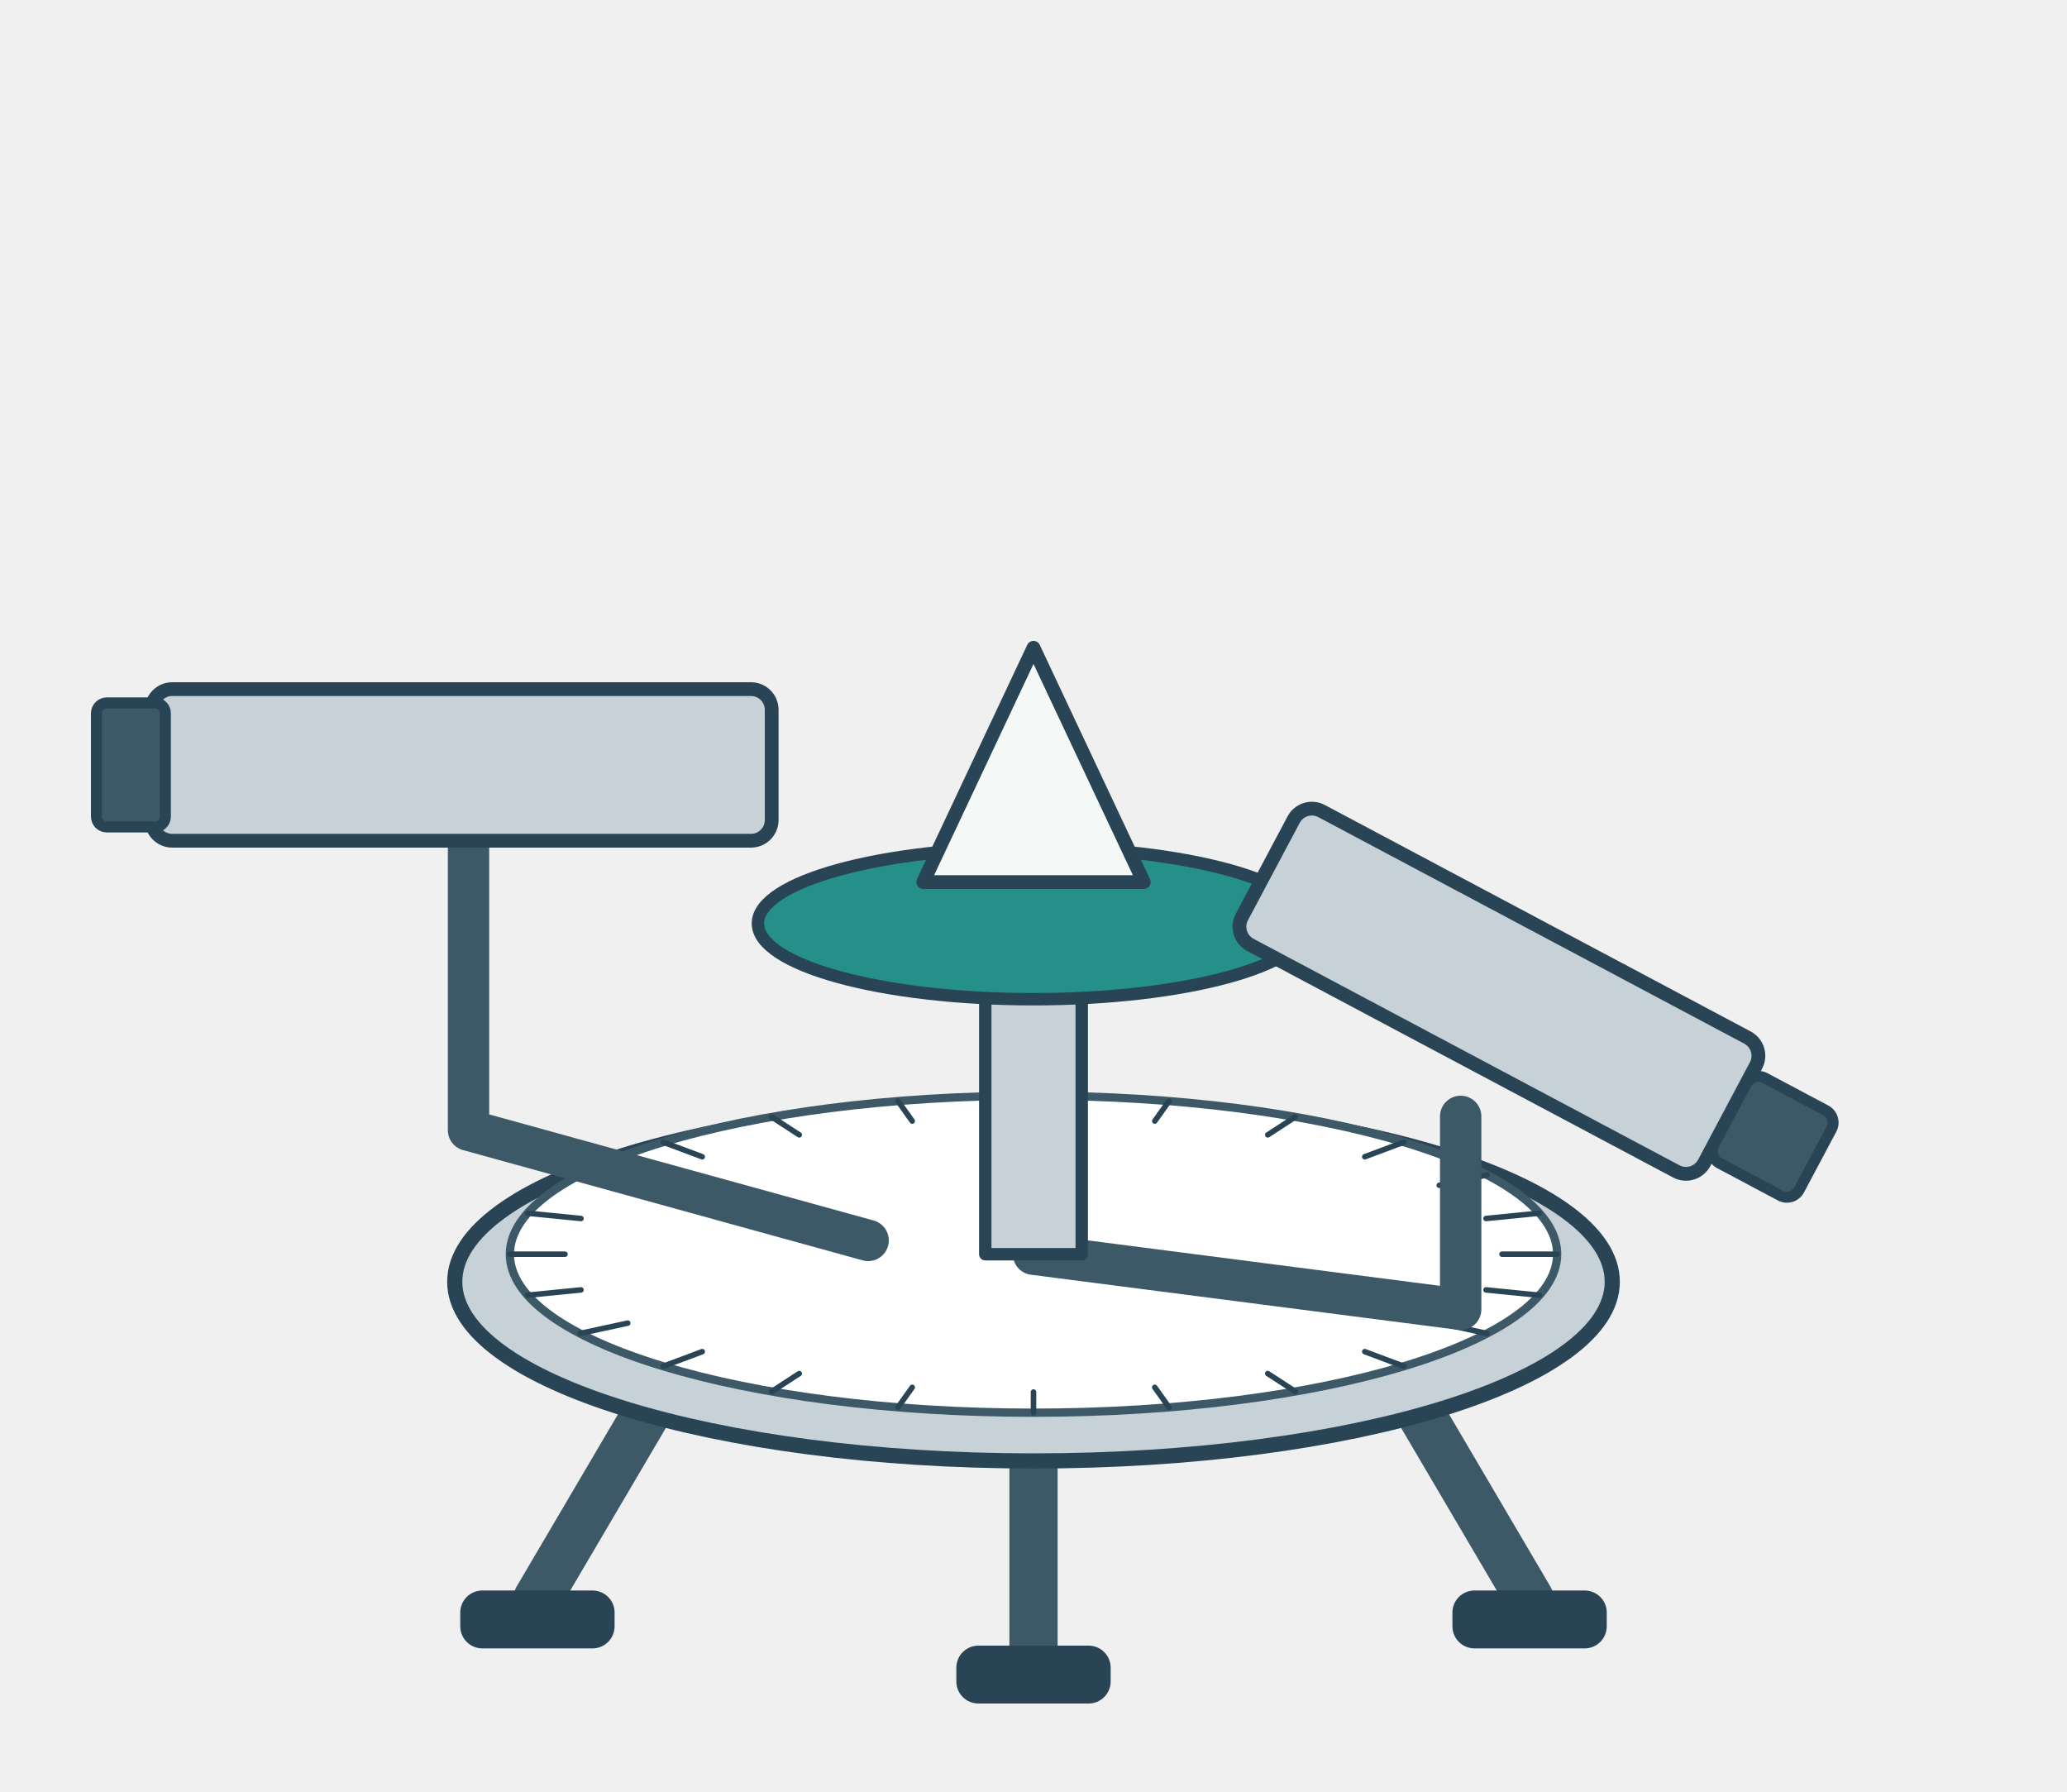
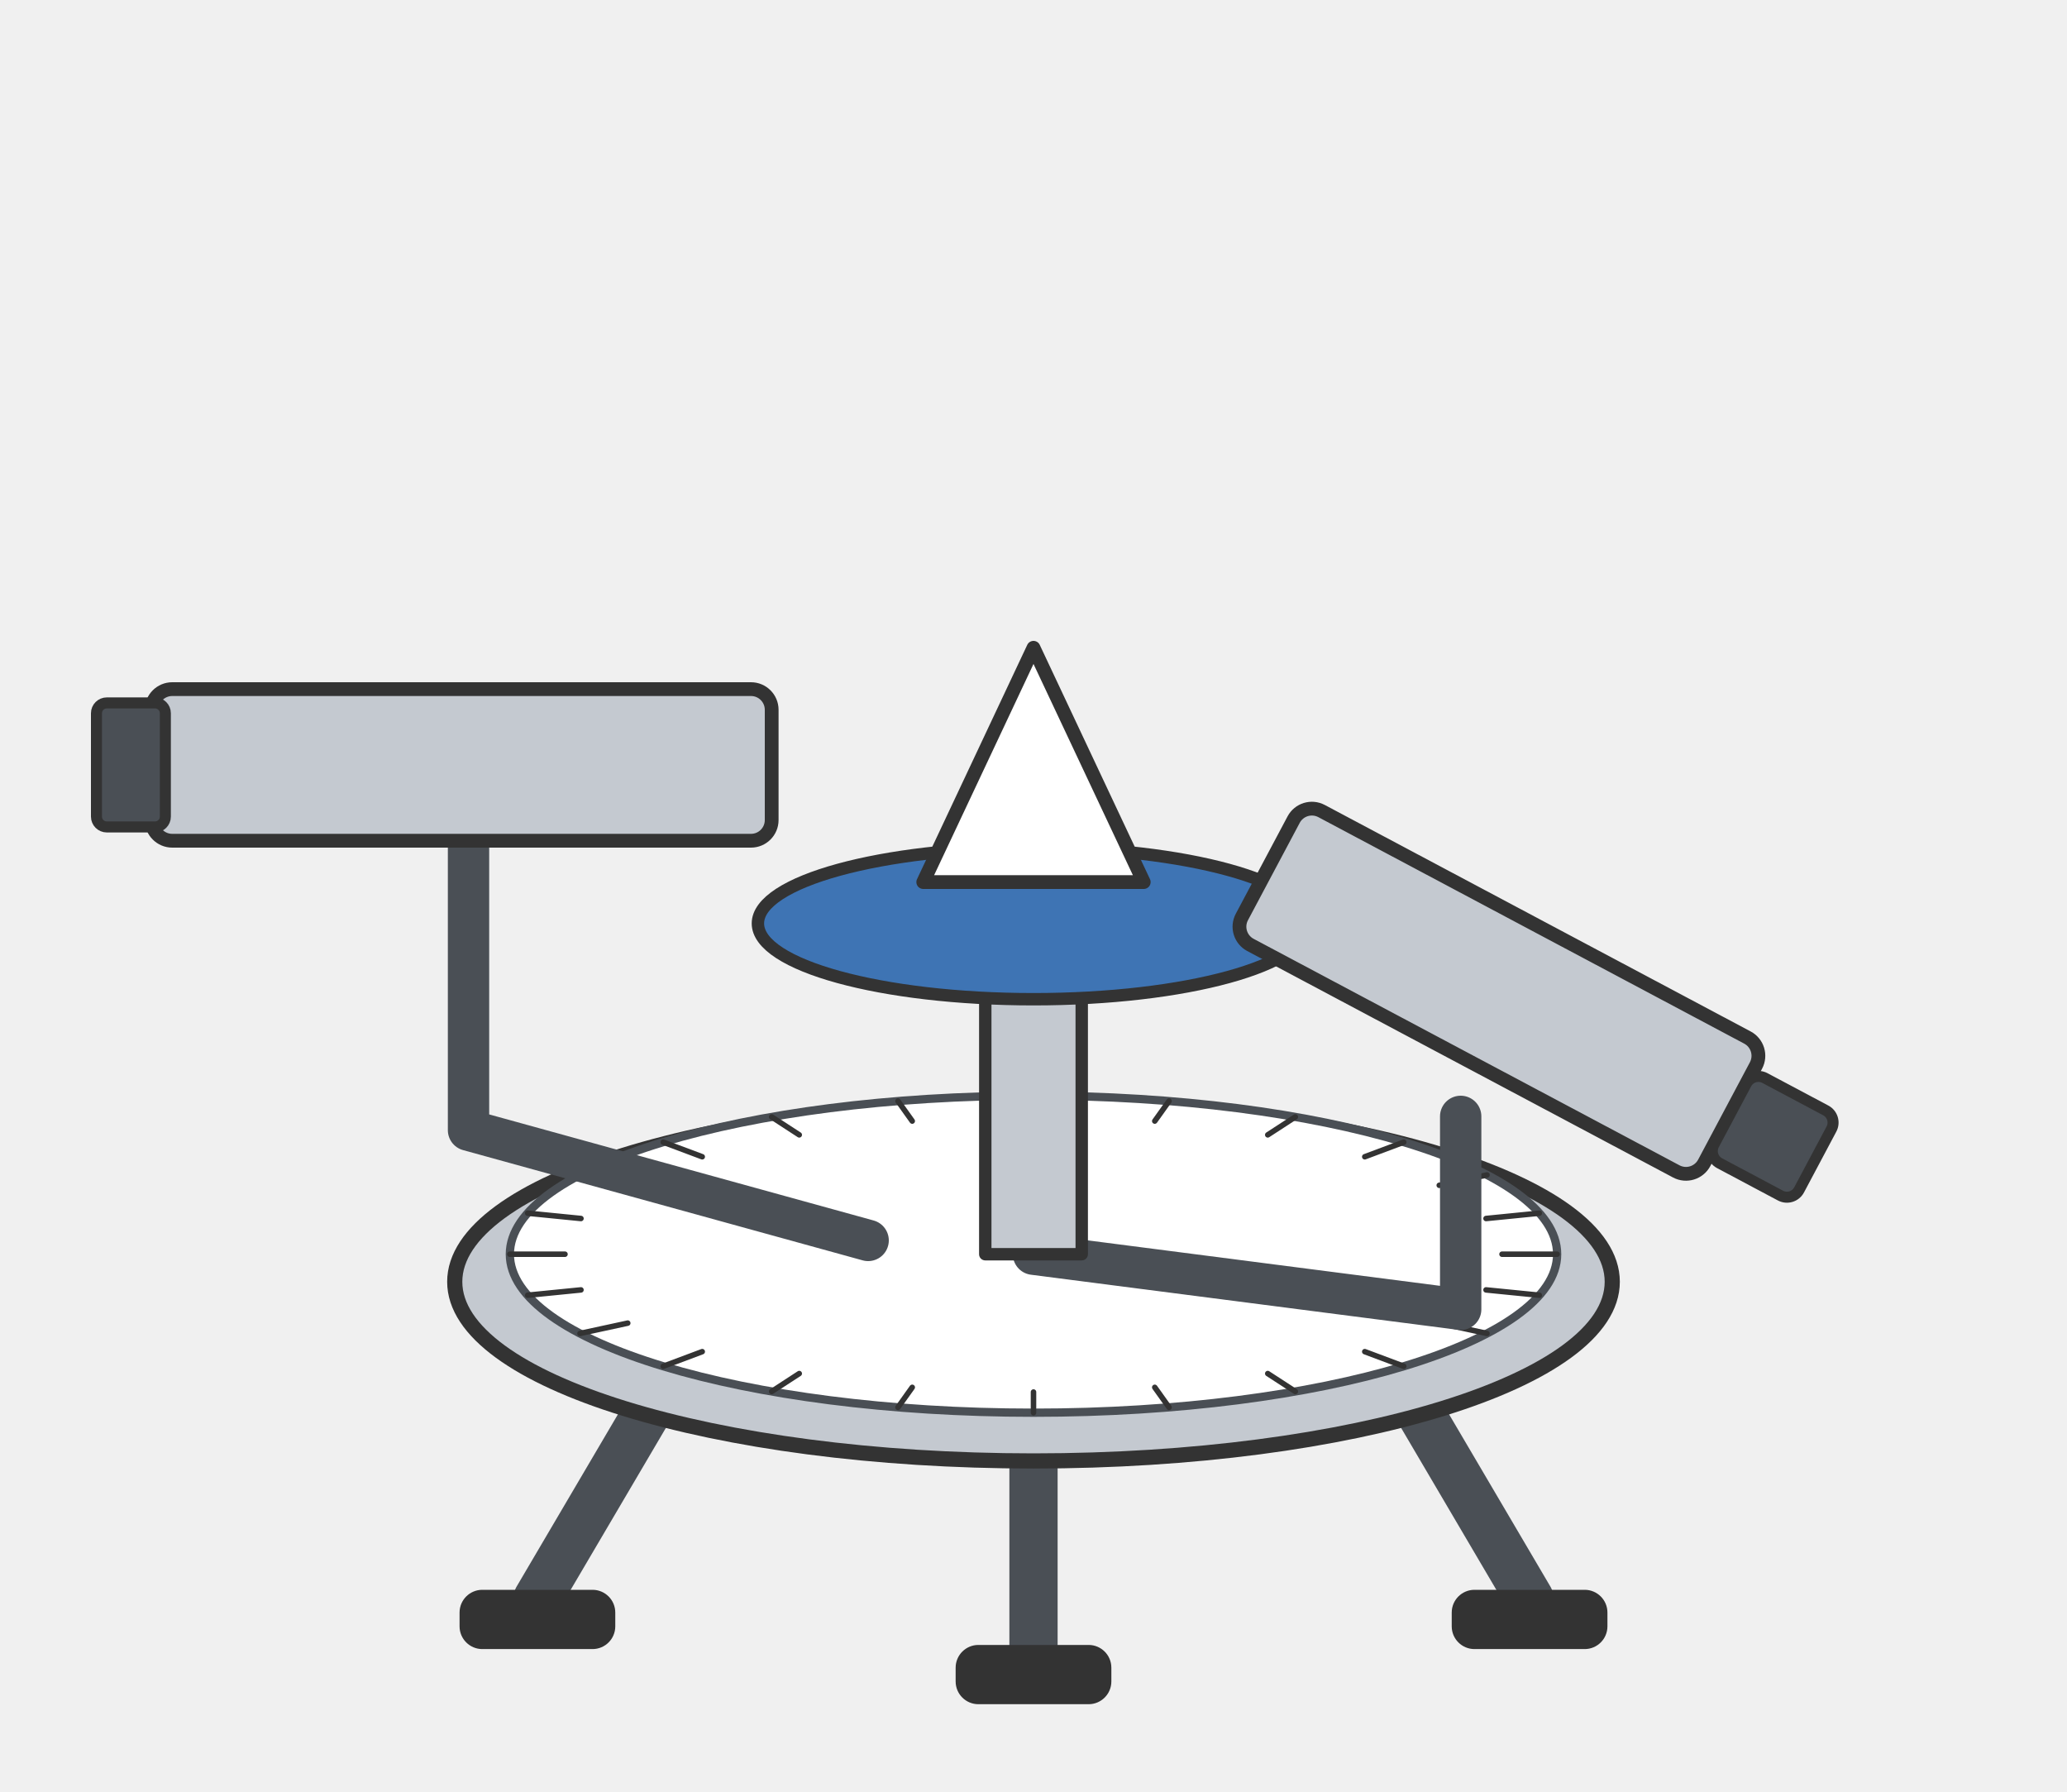
<svg xmlns="http://www.w3.org/2000/svg" width="300" height="260" viewBox="0 0 300 260">
-   <g stroke="#294454" stroke-width="2.4" stroke-linecap="round" stroke-linejoin="round" fill="none">
-     <path d="M98 198 L78 232 M150 208 V240 M202 198 L222 232" stroke="#3D5968" stroke-width="7" />
-     <rect x="68" y="232" width="20" height="6" rx="2" fill="#294454" />
-     <rect x="140" y="240" width="20" height="6" rx="2" fill="#294454" />
-     <rect x="212" y="232" width="20" height="6" rx="2" fill="#294454" />
-     <ellipse cx="150" cy="186" rx="84" ry="26" fill="#C6D2D7" stroke="#294454" stroke-width="2.2" />
-     <ellipse cx="150" cy="182" rx="76" ry="23" fill="#FFFFFF" stroke="#3D5968" stroke-width="1.2" />
-     <line x1="218" y1="182" x2="226" y2="182" stroke="#294454" stroke-width="0.8" />
-     <line x1="215.68" y1="187.18" x2="223.41" y2="187.95" stroke="#294454" stroke-width="0.8" />
-     <line x1="208.89" y1="192" x2="215.82" y2="193.5" stroke="#294454" stroke-width="0.8" />
-     <line x1="198.08" y1="196.14" x2="203.74" y2="198.26" stroke="#294454" stroke-width="0.8" />
-     <line x1="184" y1="199.32" x2="188" y2="201.92" stroke="#294454" stroke-width="0.8" />
-     <line x1="167.6" y1="201.32" x2="169.67" y2="204.22" stroke="#294454" stroke-width="0.8" />
-     <line x1="150" y1="202" x2="150" y2="205" stroke="#294454" stroke-width="0.8" />
-     <line x1="132.4" y1="201.32" x2="130.33" y2="204.22" stroke="#294454" stroke-width="0.8" />
-     <line x1="116" y1="199.32" x2="112" y2="201.92" stroke="#294454" stroke-width="0.8" />
-     <line x1="101.92" y1="196.14" x2="96.26" y2="198.26" stroke="#294454" stroke-width="0.8" />
-     <line x1="91.11" y1="192" x2="84.18" y2="193.5" stroke="#294454" stroke-width="0.8" />
-     <line x1="84.32" y1="187.18" x2="76.59" y2="187.95" stroke="#294454" stroke-width="0.8" />
-     <line x1="82" y1="182" x2="74" y2="182" stroke="#294454" stroke-width="0.8" />
-     <line x1="84.32" y1="176.82" x2="76.59" y2="176.05" stroke="#294454" stroke-width="0.8" />
-     <line x1="91.11" y1="172" x2="84.18" y2="170.5" stroke="#294454" stroke-width="0.8" />
-     <line x1="101.92" y1="167.86" x2="96.26" y2="165.74" stroke="#294454" stroke-width="0.8" />
-     <line x1="116" y1="164.68" x2="112" y2="162.08" stroke="#294454" stroke-width="0.8" />
-     <line x1="132.4" y1="162.68" x2="130.33" y2="159.78" stroke="#294454" stroke-width="0.8" />
-     <line x1="150" y1="162" x2="150" y2="159" stroke="#294454" stroke-width="0.8" />
-     <line x1="167.6" y1="162.68" x2="169.67" y2="159.78" stroke="#294454" stroke-width="0.8" />
-     <line x1="184" y1="164.68" x2="188" y2="162.08" stroke="#294454" stroke-width="0.8" />
-     <line x1="198.08" y1="167.86" x2="203.74" y2="165.74" stroke="#294454" stroke-width="0.8" />
-     <line x1="208.89" y1="172" x2="215.82" y2="170.5" stroke="#294454" stroke-width="0.8" />
-     <line x1="215.68" y1="176.82" x2="223.41" y2="176.05" stroke="#294454" stroke-width="0.8" />
-     <path d="M68 118 V164 L126 180" fill="none" stroke="#3D5968" stroke-width="6" />
-     <path d="M150 182 L212 190 V162" fill="none" stroke="#3D5968" stroke-width="6" />
-     <rect x="143" y="138" width="14" height="44" fill="#C6D2D7" stroke="#294454" stroke-width="1.8" />
-     <ellipse cx="150" cy="134" rx="40" ry="11" fill="#258F89" stroke="#294454" stroke-width="1.8" />
-     <polygon points="134,128 166,128 150,94" fill="#F4F9F8" stroke="#294454" stroke-width="2.0" />
-     <rect x="22" y="100" width="90" height="22" rx="3" fill="#C6D2D7" stroke="#294454" stroke-width="2.0" />
-     <rect x="14" y="102" width="10" height="18" rx="1.5" fill="#3D5968" stroke="#294454" stroke-width="1.6" />
+   <g stroke="#333333" stroke-width="2.6" stroke-linecap="round" stroke-linejoin="round" fill="none">
+     <path d="M98 198 L78 232 M150 208 V240 M202 198 L222 232" stroke="#4A4F55" stroke-width="7" />
+     <rect x="68" y="232" width="20" height="6" rx="2" fill="#333333" />
+     <rect x="140" y="240" width="20" height="6" rx="2" fill="#333333" />
+     <rect x="212" y="232" width="20" height="6" rx="2" fill="#333333" />
+     <ellipse cx="150" cy="186" rx="84" ry="26" fill="#C4C9D0" stroke="#333333" stroke-width="2.2" />
+     <ellipse cx="150" cy="182" rx="76" ry="23" fill="#FFFFFF" stroke="#4A4F55" stroke-width="1.2" />
+     <line x1="218" y1="182" x2="226" y2="182" stroke="#333333" stroke-width="0.8" />
+     <line x1="215.68" y1="187.18" x2="223.41" y2="187.95" stroke="#333333" stroke-width="0.8" />
+     <line x1="208.89" y1="192" x2="215.82" y2="193.5" stroke="#333333" stroke-width="0.8" />
+     <line x1="198.08" y1="196.14" x2="203.74" y2="198.26" stroke="#333333" stroke-width="0.8" />
+     <line x1="184" y1="199.32" x2="188" y2="201.92" stroke="#333333" stroke-width="0.8" />
+     <line x1="167.6" y1="201.32" x2="169.67" y2="204.22" stroke="#333333" stroke-width="0.8" />
+     <line x1="150" y1="202" x2="150" y2="205" stroke="#333333" stroke-width="0.8" />
+     <line x1="132.4" y1="201.32" x2="130.33" y2="204.22" stroke="#333333" stroke-width="0.8" />
+     <line x1="116" y1="199.32" x2="112" y2="201.92" stroke="#333333" stroke-width="0.8" />
+     <line x1="101.92" y1="196.14" x2="96.26" y2="198.26" stroke="#333333" stroke-width="0.8" />
+     <line x1="91.11" y1="192" x2="84.18" y2="193.5" stroke="#333333" stroke-width="0.8" />
+     <line x1="84.32" y1="187.18" x2="76.59" y2="187.95" stroke="#333333" stroke-width="0.8" />
+     <line x1="82" y1="182" x2="74" y2="182" stroke="#333333" stroke-width="0.8" />
+     <line x1="84.32" y1="176.82" x2="76.59" y2="176.05" stroke="#333333" stroke-width="0.8" />
+     <line x1="91.11" y1="172" x2="84.18" y2="170.5" stroke="#333333" stroke-width="0.8" />
+     <line x1="101.92" y1="167.86" x2="96.26" y2="165.74" stroke="#333333" stroke-width="0.8" />
+     <line x1="116" y1="164.68" x2="112" y2="162.08" stroke="#333333" stroke-width="0.8" />
+     <line x1="132.4" y1="162.68" x2="130.33" y2="159.78" stroke="#333333" stroke-width="0.8" />
+     <line x1="150" y1="162" x2="150" y2="159" stroke="#333333" stroke-width="0.8" />
+     <line x1="167.6" y1="162.68" x2="169.67" y2="159.78" stroke="#333333" stroke-width="0.8" />
+     <line x1="184" y1="164.68" x2="188" y2="162.08" stroke="#333333" stroke-width="0.8" />
+     <line x1="198.08" y1="167.86" x2="203.74" y2="165.74" stroke="#333333" stroke-width="0.8" />
+     <line x1="208.89" y1="172" x2="215.82" y2="170.5" stroke="#333333" stroke-width="0.8" />
+     <line x1="215.68" y1="176.82" x2="223.41" y2="176.05" stroke="#333333" stroke-width="0.8" />
+     <path d="M68 118 V164 L126 180" fill="none" stroke="#4A4F55" stroke-width="6" />
+     <path d="M150 182 L212 190 V162" fill="none" stroke="#4A4F55" stroke-width="6" />
+     <rect x="143" y="138" width="14" height="44" fill="#C4C9D0" stroke="#333333" stroke-width="1.8" />
+     <ellipse cx="150" cy="134" rx="40" ry="11" fill="#3E74B4" stroke="#333333" stroke-width="1.8" />
+     <polygon points="134,128 166,128 150,94" fill="#FFFFFF" stroke="#333333" stroke-width="2.0" />
+     <rect x="22" y="100" width="90" height="22" rx="3" fill="#C4C9D0" stroke="#333333" stroke-width="2.0" />
+     <rect x="14" y="102" width="10" height="18" rx="1.5" fill="#4A4F55" stroke="#333333" stroke-width="1.6" />
    <g transform="translate(184 126) rotate(28)">
-       <rect x="0" y="-11" width="76" height="22" rx="3" fill="#C6D2D7" stroke="#294454" stroke-width="2.0" />
-       <rect x="76" y="-7" width="14" height="14" rx="2" fill="#3D5968" stroke="#294454" stroke-width="1.6" />
+       <rect x="0" y="-11" width="76" height="22" rx="3" fill="#C4C9D0" stroke="#333333" stroke-width="2.0" />
+       <rect x="76" y="-7" width="14" height="14" rx="2" fill="#4A4F55" stroke="#333333" stroke-width="1.6" />
    </g>
  </g>
</svg>
